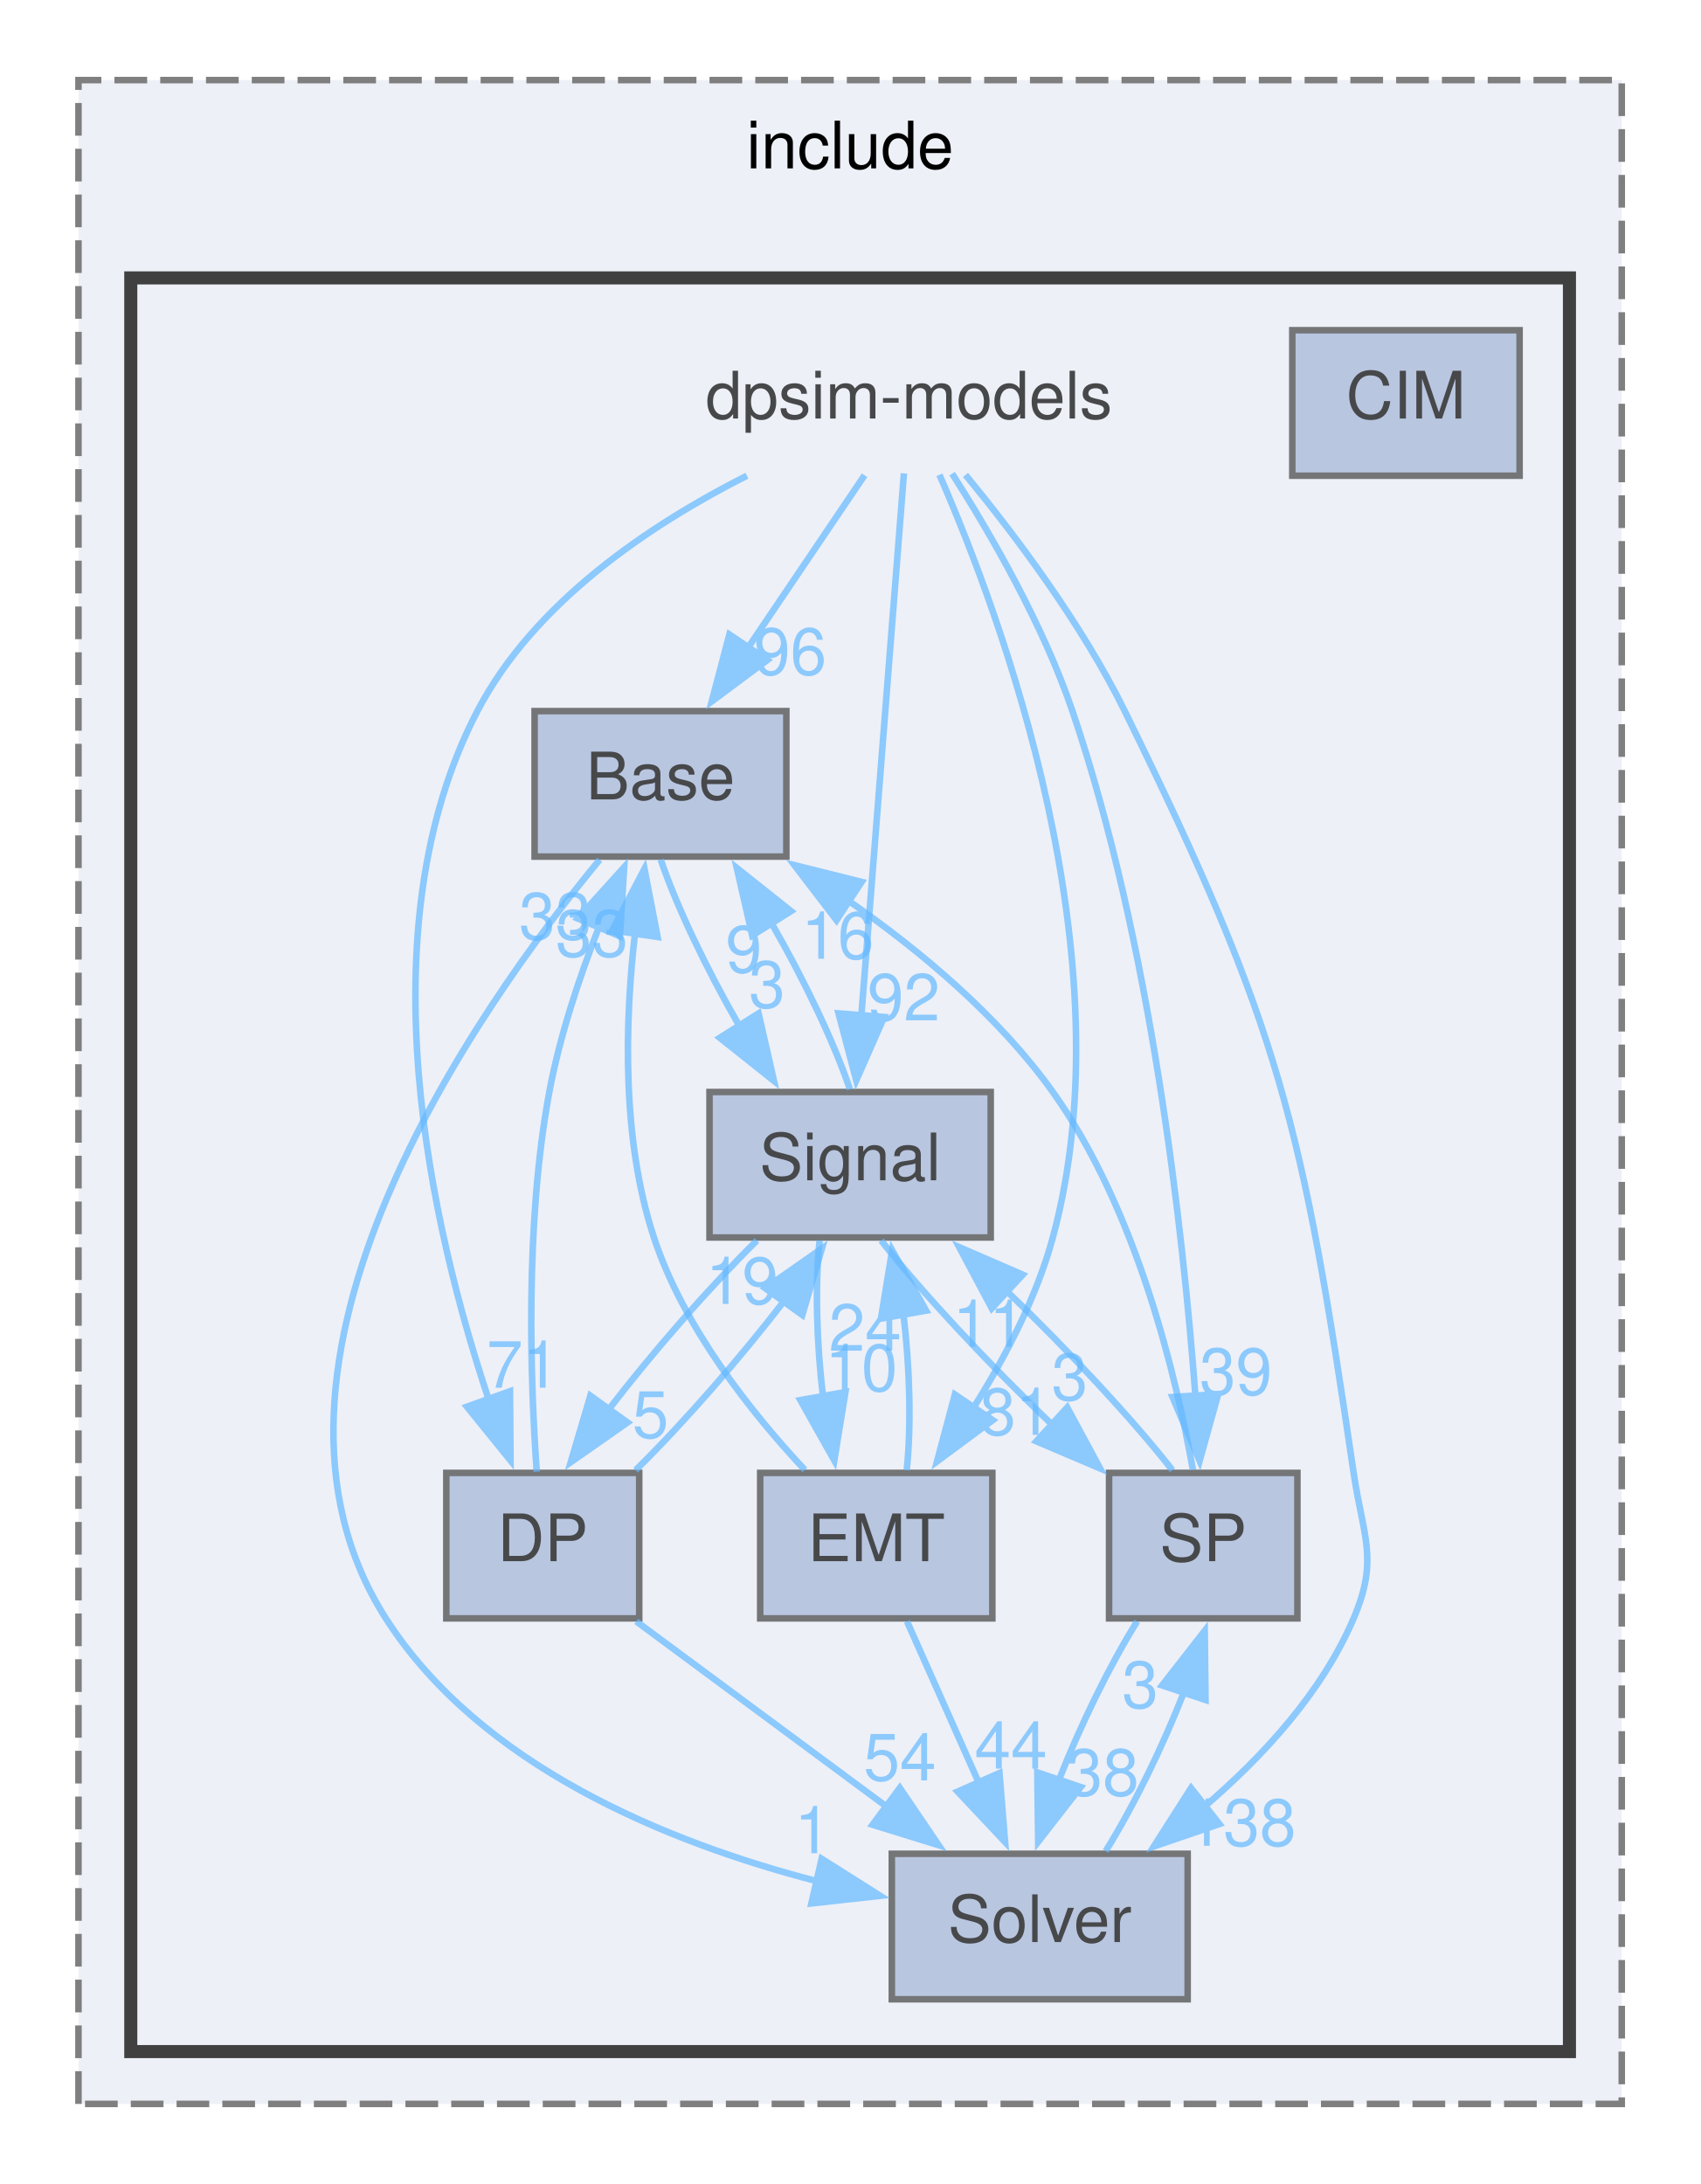
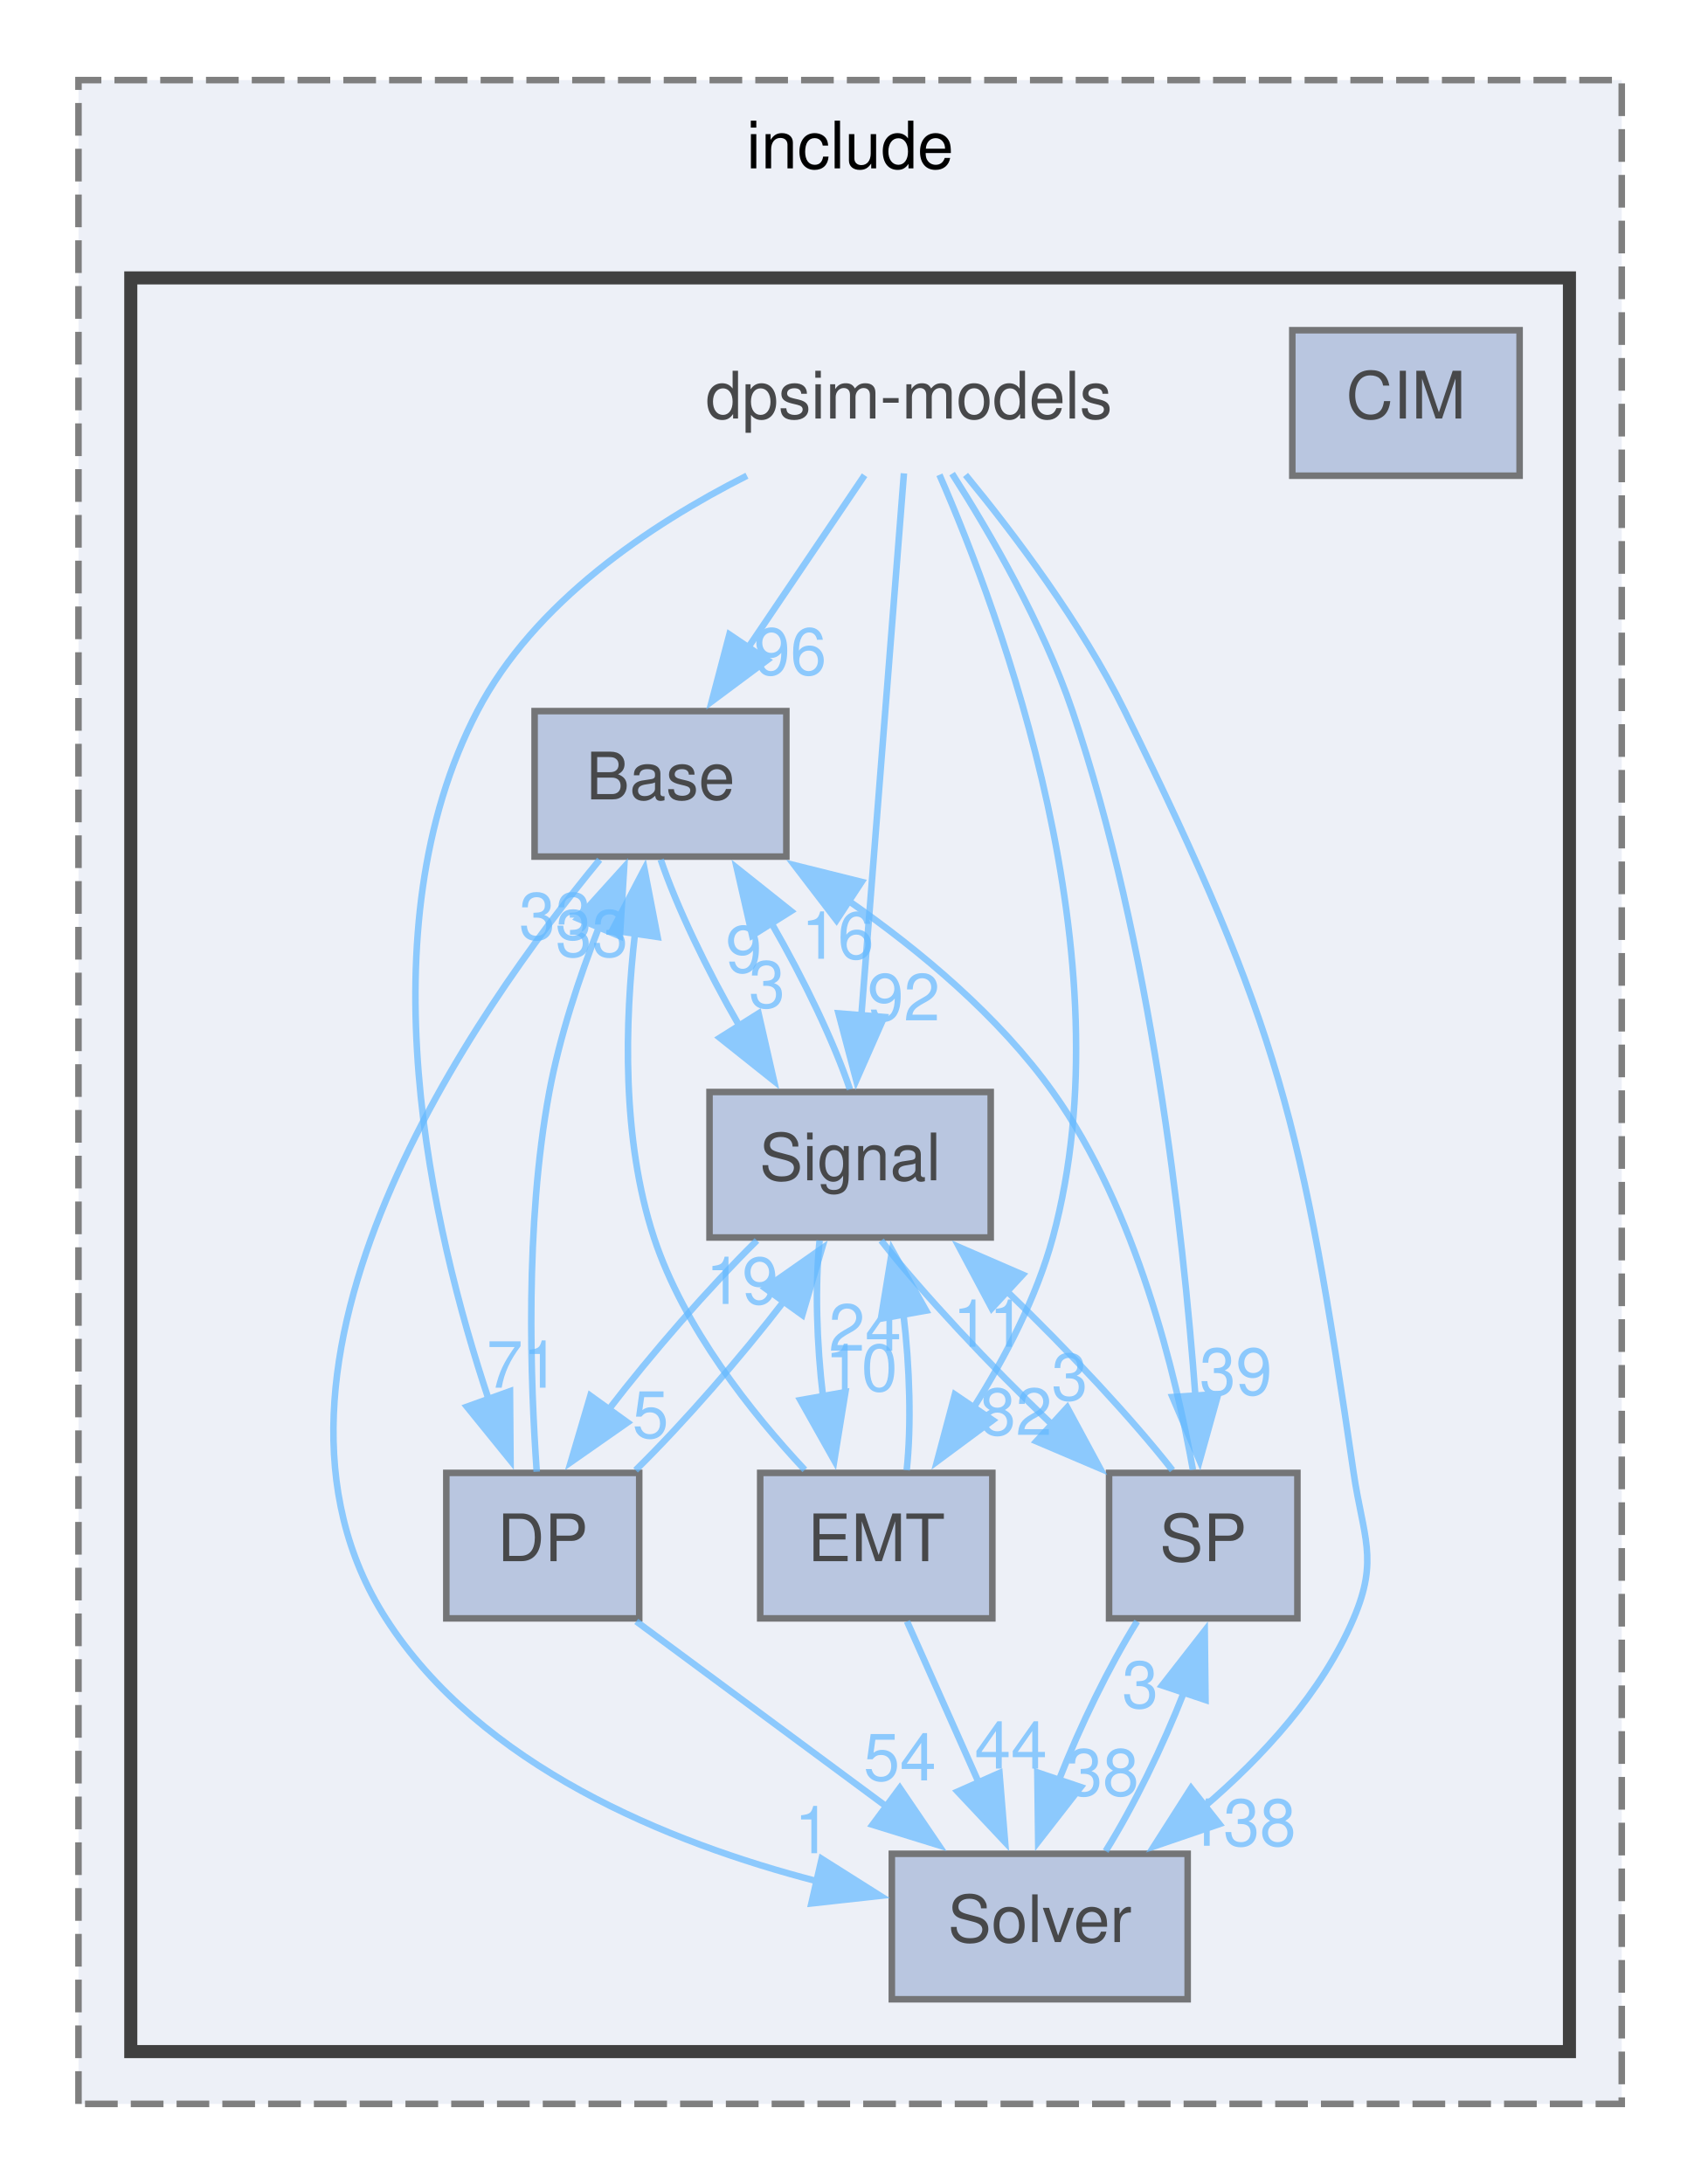
<svg xmlns="http://www.w3.org/2000/svg" xmlns:xlink="http://www.w3.org/1999/xlink" width="260pt" height="334pt" viewBox="0.00 0.00 260.00 333.50">
  <svg id="main" version="1.1" xml:space="preserve">
    <style type="text/css">
.node, .edge {opacity: 0.7;}
.node.selected, .edge.selected {opacity: 1;}
.edge:hover path { stroke: red; }
.edge:hover polygon { stroke: red; fill: red; }
</style>
    <svg id="graph" class="graph">
      <g id="graph0" class="graph" transform="scale(1 1) rotate(0) translate(4 329.5)">
        <g id="clust1" class="cluster">
          <g id="a_clust1">
            <a xlink:href="dir_1247628433d32dacb883bd6358d8ae70.html" target="_top" xlink:title="include">
              <polygon fill="#edf0f7" stroke="#7f7f7f" stroke-dasharray="5,2" points="8,-8 8,-317.5 244,-317.5 244,-8 8,-8" />
              <text text-anchor="middle" x="126" y="-304" font-family="Helvetica,sans-Serif" font-size="10.00">include</text>
            </a>
          </g>
        </g>
        <g id="clust2" class="cluster">
          <g id="a_clust2">
            <a xlink:href="dir_d7cbd78282fbd8dd3f259b7cbd89a493.html" target="_top">
              <polygon fill="#edf0f7" stroke="#404040" stroke-width="2" points="16,-16 16,-287.25 236,-287.25 236,-16 16,-16" />
            </a>
          </g>
        </g>
        <g id="node1" class="node">
          <text text-anchor="middle" x="135" y="-265.75" font-family="Helvetica,sans-Serif" font-size="10.00">dpsim-models</text>
        </g>
        <g id="node2" class="node">
          <g id="a_node2">
            <a xlink:href="dir_7aeedf4198247b218c530e3581ac7557.html" target="_top" xlink:title="Base">
              <polygon fill="#a2b4d6" stroke="#404040" points="116.25,-221 77.75,-221 77.75,-198.75 116.25,-198.75 116.25,-221" />
              <text text-anchor="middle" x="97" y="-207.5" font-family="Helvetica,sans-Serif" font-size="10.00">Base</text>
            </a>
          </g>
        </g>
        <g id="edge2" class="edge">
          <g id="a_edge2">
            <a xlink:href="dir_000013_000000.html" target="_top">
              <path fill="none" stroke="#63b8ff" d="M128.21,-257.07C123.24,-249.72 116.35,-239.52 110.31,-230.57" />
              <polygon fill="#63b8ff" stroke="#63b8ff" points="113.34,-228.81 104.84,-222.48 107.54,-232.72 113.34,-228.81" />
            </a>
          </g>
          <g id="a_edge2-headlabel">
            <a xlink:href="dir_000013_000000.html" target="_top" xlink:title="96">
              <text text-anchor="middle" x="116.85" y="-226.57" font-family="Helvetica,sans-Serif" font-size="10.00" fill="#63b8ff">96</text>
            </a>
          </g>
        </g>
        <g id="node4" class="node">
          <g id="a_node4">
            <a xlink:href="dir_88adc964ffa02c1923288cb07a48abab.html" target="_top" xlink:title="DP">
              <polygon fill="#a2b4d6" stroke="#404040" points="93.75,-104.5 64.25,-104.5 64.25,-82.25 93.75,-82.25 93.75,-104.5" />
              <text text-anchor="middle" x="79" y="-91" font-family="Helvetica,sans-Serif" font-size="10.00">DP</text>
            </a>
          </g>
        </g>
        <g id="edge3" class="edge">
          <g id="a_edge3">
            <a xlink:href="dir_000013_000008.html" target="_top">
              <path fill="none" stroke="#63b8ff" d="M110.22,-257C95.33,-249.47 77.66,-237.61 69,-221 51.5,-187.42 61.97,-141.92 70.77,-115.6" />
              <polygon fill="#63b8ff" stroke="#63b8ff" points="73.99,-116.99 74.07,-106.39 67.4,-114.62 73.99,-116.99" />
            </a>
          </g>
          <g id="a_edge3-headlabel">
            <a xlink:href="dir_000013_000008.html" target="_top" xlink:title="71">
              <text text-anchor="middle" x="75.96" y="-117.53" font-family="Helvetica,sans-Serif" font-size="10.00" fill="#63b8ff">71</text>
            </a>
          </g>
        </g>
        <g id="node5" class="node">
          <g id="a_node5">
            <a xlink:href="dir_0ab18182ec9e12ca28df221a97888cf8.html" target="_top" xlink:title="EMT">
              <polygon fill="#a2b4d6" stroke="#404040" points="147.75,-104.5 112.25,-104.5 112.25,-82.25 147.75,-82.25 147.75,-104.5" />
              <text text-anchor="middle" x="130" y="-91" font-family="Helvetica,sans-Serif" font-size="10.00">EMT</text>
            </a>
          </g>
        </g>
        <g id="edge1" class="edge">
          <g id="a_edge1">
            <a xlink:href="dir_000013_000016.html" target="_top">
              <path fill="none" stroke="#63b8ff" d="M139.66,-257.14C149.08,-235.57 168.56,-183.14 157,-140.5 154.53,-131.39 149.76,-122.23 144.9,-114.51" />
              <polygon fill="#63b8ff" stroke="#63b8ff" points="147.81,-112.56 139.29,-106.25 142.02,-116.49 147.81,-112.56" />
            </a>
          </g>
          <g id="a_edge1-headlabel">
-             <a xlink:href="dir_000013_000016.html" target="_top" xlink:title="81">
-               <text text-anchor="middle" x="151.33" y="-110.31" font-family="Helvetica,sans-Serif" font-size="10.00" fill="#63b8ff">81</text>
+             <a xlink:href="dir_000013_000016.html" target="_top" xlink:title="82">
+               <text text-anchor="middle" x="151.33" y="-110.31" font-family="Helvetica,sans-Serif" font-size="10.00" fill="#63b8ff">82</text>
            </a>
          </g>
        </g>
        <g id="node6" class="node">
          <g id="a_node6">
            <a xlink:href="dir_9ee3725555df841850f10a3655158b62.html" target="_top" xlink:title="Signal">
              <polygon fill="#a2b4d6" stroke="#404040" points="147.5,-162.75 104.5,-162.75 104.5,-140.5 147.5,-140.5 147.5,-162.75" />
              <text text-anchor="middle" x="126" y="-149.25" font-family="Helvetica,sans-Serif" font-size="10.00">Signal</text>
            </a>
          </g>
        </g>
        <g id="edge4" class="edge">
          <g id="a_edge4">
            <a xlink:href="dir_000013_000025.html" target="_top">
              <path fill="none" stroke="#63b8ff" d="M134.23,-257.36C132.79,-239.04 129.65,-199.11 127.7,-174.19" />
              <polygon fill="#63b8ff" stroke="#63b8ff" points="131.21,-174.22 126.94,-164.53 124.23,-174.77 131.21,-174.22" />
            </a>
          </g>
          <g id="a_edge4-headlabel">
            <a xlink:href="dir_000013_000025.html" target="_top" xlink:title="92">
              <text text-anchor="middle" x="134.2" y="-173.7" font-family="Helvetica,sans-Serif" font-size="10.00" fill="#63b8ff">92</text>
            </a>
          </g>
        </g>
        <g id="node7" class="node">
          <g id="a_node7">
            <a xlink:href="dir_c606c461256b0aa853babb18ff6844c9.html" target="_top" xlink:title="Solver">
              <polygon fill="#a2b4d6" stroke="#404040" points="177.62,-46.25 132.38,-46.25 132.38,-24 177.62,-24 177.62,-46.25" />
              <text text-anchor="middle" x="155" y="-32.75" font-family="Helvetica,sans-Serif" font-size="10.00">Solver</text>
            </a>
          </g>
        </g>
        <g id="edge5" class="edge">
          <g id="a_edge5">
            <a xlink:href="dir_000013_000027.html" target="_top">
              <path fill="none" stroke="#63b8ff" d="M143.65,-257.12C151.01,-248.18 161.4,-234.43 168,-221 191.83,-172.47 195.14,-157.99 203,-104.5 204.44,-94.72 206.88,-91.35 203,-82.25 198.18,-70.93 189.06,-61.04 180.06,-53.36" />
              <polygon fill="#63b8ff" stroke="#63b8ff" points="182.47,-50.8 172.44,-47.37 178.14,-56.3 182.47,-50.8" />
            </a>
          </g>
          <g id="a_edge5-headlabel">
            <a xlink:href="dir_000013_000027.html" target="_top" xlink:title="138">
              <text text-anchor="middle" x="185.86" y="-47.48" font-family="Helvetica,sans-Serif" font-size="10.00" fill="#63b8ff">138</text>
            </a>
          </g>
        </g>
        <g id="node8" class="node">
          <g id="a_node8">
            <a xlink:href="dir_f1aa5ad90a32925ab029214aac6a40f0.html" target="_top" xlink:title="SP">
              <polygon fill="#a2b4d6" stroke="#404040" points="194.4,-104.5 165.6,-104.5 165.6,-82.25 194.4,-82.25 194.4,-104.5" />
              <text text-anchor="middle" x="180" y="-91" font-family="Helvetica,sans-Serif" font-size="10.00">SP</text>
            </a>
          </g>
        </g>
        <g id="edge6" class="edge">
          <g id="a_edge6">
            <a xlink:href="dir_000013_000029.html" target="_top">
              <path fill="none" stroke="#63b8ff" d="M141.6,-257.32C147.37,-248.28 155.5,-234.29 160,-221 172.04,-185.48 176.89,-141.85 178.81,-116.18" />
              <polygon fill="#63b8ff" stroke="#63b8ff" points="182.29,-116.55 179.45,-106.35 175.3,-116.1 182.29,-116.55" />
            </a>
          </g>
          <g id="a_edge6-headlabel">
            <a xlink:href="dir_000013_000029.html" target="_top" xlink:title="39">
              <text text-anchor="middle" x="184.99" y="-116.44" font-family="Helvetica,sans-Serif" font-size="10.00" fill="#63b8ff">39</text>
            </a>
          </g>
        </g>
        <g id="edge7" class="edge">
          <g id="a_edge7">
            <a xlink:href="dir_000000_000025.html" target="_top">
              <path fill="none" stroke="#63b8ff" d="M97.04,-198.29C99.46,-191.15 104.08,-181.48 109.05,-172.88" />
              <polygon fill="#63b8ff" stroke="#63b8ff" points="112,-174.77 114.36,-164.44 106.07,-171.04 112,-174.77" />
            </a>
          </g>
          <g id="a_edge7-headlabel">
            <a xlink:href="dir_000000_000025.html" target="_top" xlink:title="3">
              <text text-anchor="middle" x="113.29" y="-175.66" font-family="Helvetica,sans-Serif" font-size="10.00" fill="#63b8ff">3</text>
            </a>
          </g>
        </g>
        <g id="edge8" class="edge">
          <g id="a_edge8">
            <a xlink:href="dir_000000_000027.html" target="_top">
              <path fill="none" stroke="#63b8ff" d="M87.7,-198.27C68.92,-175.5 30.28,-120.88 55,-82.25 69.46,-59.66 98.1,-47.97 121.04,-42.03" />
              <polygon fill="#63b8ff" stroke="#63b8ff" points="121.65,-45.48 130.61,-39.82 120.08,-38.66 121.65,-45.48" />
            </a>
          </g>
          <g id="a_edge8-headlabel">
            <a xlink:href="dir_000000_000027.html" target="_top" xlink:title="1">
              <text text-anchor="middle" x="120.26" y="-46.34" font-family="Helvetica,sans-Serif" font-size="10.00" fill="#63b8ff">1</text>
            </a>
          </g>
        </g>
        <g id="node3" class="node">
          <g id="a_node3">
            <a xlink:href="dir_a9c691b177dbebb73f52e25c6600c5a3.html" target="_top" xlink:title="CIM">
              <polygon fill="#a2b4d6" stroke="#404040" points="228.38,-279.25 193.62,-279.25 193.62,-257 228.38,-257 228.38,-279.25" />
              <text text-anchor="middle" x="211" y="-265.75" font-family="Helvetica,sans-Serif" font-size="10.00">CIM</text>
            </a>
          </g>
        </g>
        <g id="edge9" class="edge">
          <g id="a_edge9">
            <a xlink:href="dir_000008_000000.html" target="_top">
              <path fill="none" stroke="#63b8ff" d="M78.08,-104.68C77.12,-118.15 76.22,-142.44 80,-162.75 81.58,-171.22 84.55,-180.18 87.58,-187.93" />
              <polygon fill="#63b8ff" stroke="#63b8ff" points="84.35,-189.28 91.45,-197.14 90.8,-186.57 84.35,-189.28" />
            </a>
          </g>
          <g id="a_edge9-headlabel">
            <a xlink:href="dir_000008_000000.html" target="_top" xlink:title="33">
              <text text-anchor="middle" x="80.93" y="-186.09" font-family="Helvetica,sans-Serif" font-size="10.00" fill="#63b8ff">33</text>
            </a>
          </g>
        </g>
        <g id="edge10" class="edge">
          <g id="a_edge10">
            <a xlink:href="dir_000008_000025.html" target="_top">
              <path fill="none" stroke="#63b8ff" d="M93.2,-104.91C100.6,-112.2 109.26,-122.14 115.98,-130.88" />
              <polygon fill="#63b8ff" stroke="#63b8ff" points="113.01,-132.74 121.69,-138.82 118.69,-128.65 113.01,-132.74" />
            </a>
          </g>
          <g id="a_edge10-headlabel">
            <a xlink:href="dir_000008_000025.html" target="_top" xlink:title="19">
              <text text-anchor="middle" x="109.49" y="-130.34" font-family="Helvetica,sans-Serif" font-size="10.00" fill="#63b8ff">19</text>
            </a>
          </g>
        </g>
        <g id="edge11" class="edge">
          <g id="a_edge11">
            <a xlink:href="dir_000008_000027.html" target="_top">
              <path fill="none" stroke="#63b8ff" d="M93.3,-81.79C104.12,-73.78 119.23,-62.6 131.78,-53.31" />
              <polygon fill="#63b8ff" stroke="#63b8ff" points="133.6,-56.32 139.55,-47.56 129.43,-50.69 133.6,-56.32" />
            </a>
          </g>
          <g id="a_edge11-headlabel">
            <a xlink:href="dir_000008_000027.html" target="_top" xlink:title="54">
              <text text-anchor="middle" x="133.61" y="-57.47" font-family="Helvetica,sans-Serif" font-size="10.00" fill="#63b8ff">54</text>
            </a>
          </g>
        </g>
        <g id="edge12" class="edge">
          <g id="a_edge12">
            <a xlink:href="dir_000016_000000.html" target="_top">
              <path fill="none" stroke="#63b8ff" d="M119.07,-104.96C110.96,-113.64 100.54,-126.7 96,-140.5 91.06,-155.52 91.53,-173.43 93.12,-187.15" />
              <polygon fill="#63b8ff" stroke="#63b8ff" points="89.63,-187.48 94.55,-196.87 96.56,-186.46 89.63,-187.48" />
            </a>
          </g>
          <g id="a_edge12-headlabel">
            <a xlink:href="dir_000016_000000.html" target="_top" xlink:title="33">
              <text text-anchor="middle" x="86.52" y="-183.46" font-family="Helvetica,sans-Serif" font-size="10.00" fill="#63b8ff">33</text>
            </a>
          </g>
        </g>
        <g id="edge13" class="edge">
          <g id="a_edge13">
            <a xlink:href="dir_000016_000025.html" target="_top">
              <path fill="none" stroke="#63b8ff" d="M134.65,-104.91C135.38,-111.65 135.14,-120.66 134.14,-128.89" />
              <polygon fill="#63b8ff" stroke="#63b8ff" points="130.72,-128.1 132.43,-138.55 137.62,-129.32 130.72,-128.1" />
            </a>
          </g>
          <g id="a_edge13-headlabel">
            <a xlink:href="dir_000016_000025.html" target="_top" xlink:title="24">
              <text text-anchor="middle" x="128.29" y="-123.18" font-family="Helvetica,sans-Serif" font-size="10.00" fill="#63b8ff">24</text>
            </a>
          </g>
        </g>
        <g id="edge14" class="edge">
          <g id="a_edge14">
            <a xlink:href="dir_000016_000027.html" target="_top">
              <path fill="none" stroke="#63b8ff" d="M134.7,-81.79C137.81,-74.8 141.99,-65.4 145.75,-56.95" />
              <polygon fill="#63b8ff" stroke="#63b8ff" points="148.84,-58.6 149.7,-48.04 142.44,-55.76 148.84,-58.6" />
            </a>
          </g>
          <g id="a_edge14-headlabel">
            <a xlink:href="dir_000016_000027.html" target="_top" xlink:title="44">
              <text text-anchor="middle" x="150.59" y="-59.28" font-family="Helvetica,sans-Serif" font-size="10.00" fill="#63b8ff">44</text>
            </a>
          </g>
        </g>
        <g id="edge16" class="edge">
          <g id="a_edge16">
            <a xlink:href="dir_000025_000000.html" target="_top">
              <path fill="none" stroke="#63b8ff" d="M125.97,-163.16C123.57,-170.3 118.95,-179.96 113.98,-188.57" />
              <polygon fill="#63b8ff" stroke="#63b8ff" points="111.03,-186.68 108.67,-197.01 116.96,-190.41 111.03,-186.68" />
            </a>
          </g>
          <g id="a_edge16-headlabel">
            <a xlink:href="dir_000025_000000.html" target="_top" xlink:title="9">
              <text text-anchor="middle" x="109.74" y="-181.04" font-family="Helvetica,sans-Serif" font-size="10.00" fill="#63b8ff">9</text>
            </a>
          </g>
        </g>
        <g id="edge17" class="edge">
          <g id="a_edge17">
            <a xlink:href="dir_000025_000008.html" target="_top">
              <path fill="none" stroke="#63b8ff" d="M111.75,-140.04C104.34,-132.74 95.69,-122.8 88.98,-114.06" />
              <polygon fill="#63b8ff" stroke="#63b8ff" points="91.96,-112.21 83.28,-106.14 86.28,-116.3 91.96,-112.21" />
            </a>
          </g>
          <g id="a_edge17-headlabel">
            <a xlink:href="dir_000025_000008.html" target="_top" xlink:title="5">
              <text text-anchor="middle" x="95.48" y="-109.87" font-family="Helvetica,sans-Serif" font-size="10.00" fill="#63b8ff">5</text>
            </a>
          </g>
        </g>
        <g id="edge15" class="edge">
          <g id="a_edge15">
            <a xlink:href="dir_000025_000016.html" target="_top">
              <path fill="none" stroke="#63b8ff" d="M121.34,-140.04C120.62,-133.29 120.87,-124.28 121.87,-116.05" />
              <polygon fill="#63b8ff" stroke="#63b8ff" points="125.28,-116.86 123.58,-106.4 118.39,-115.63 125.28,-116.86" />
            </a>
          </g>
          <g id="a_edge15-headlabel">
            <a xlink:href="dir_000025_000016.html" target="_top" xlink:title="10">
              <text text-anchor="middle" x="127.71" y="-117.03" font-family="Helvetica,sans-Serif" font-size="10.00" fill="#63b8ff">10</text>
            </a>
          </g>
        </g>
        <g id="edge18" class="edge">
          <g id="a_edge18">
            <a xlink:href="dir_000025_000029.html" target="_top">
              <path fill="none" stroke="#63b8ff" d="M130.75,-140.04C136.98,-132.07 147.36,-120.96 157.08,-111.7" />
              <polygon fill="#63b8ff" stroke="#63b8ff" points="159.2,-114.5 164.23,-105.18 154.48,-109.33 159.2,-114.5" />
            </a>
          </g>
          <g id="a_edge18-headlabel">
            <a xlink:href="dir_000025_000029.html" target="_top" xlink:title="3">
              <text text-anchor="middle" x="159.58" y="-115.63" font-family="Helvetica,sans-Serif" font-size="10.00" fill="#63b8ff">3</text>
            </a>
          </g>
        </g>
        <g id="edge19" class="edge">
          <g id="a_edge19">
            <a xlink:href="dir_000027_000029.html" target="_top">
              <path fill="none" stroke="#63b8ff" d="M165.08,-46.66C169.34,-53.48 173.79,-62.62 177.04,-70.93" />
              <polygon fill="#63b8ff" stroke="#63b8ff" points="173.71,-72 180.23,-80.36 180.35,-69.77 173.71,-72" />
            </a>
          </g>
          <g id="a_edge19-headlabel">
            <a xlink:href="dir_000027_000029.html" target="_top" xlink:title="3">
              <text text-anchor="middle" x="170.36" y="-68.56" font-family="Helvetica,sans-Serif" font-size="10.00" fill="#63b8ff">3</text>
            </a>
          </g>
        </g>
        <g id="edge20" class="edge">
          <g id="a_edge20">
            <a xlink:href="dir_000029_000000.html" target="_top">
              <path fill="none" stroke="#63b8ff" d="M178.42,-104.98C175.88,-119.22 169.81,-144.81 157,-162.75 148.73,-174.33 136.73,-184.37 125.62,-192.09" />
              <polygon fill="#63b8ff" stroke="#63b8ff" points="123.92,-189.02 117.48,-197.44 127.76,-194.88 123.92,-189.02" />
            </a>
          </g>
          <g id="a_edge20-headlabel">
            <a xlink:href="dir_000029_000000.html" target="_top" xlink:title="16">
              <text text-anchor="middle" x="124.1" y="-183.13" font-family="Helvetica,sans-Serif" font-size="10.00" fill="#63b8ff">16</text>
            </a>
          </g>
        </g>
        <g id="edge21" class="edge">
          <g id="a_edge21">
            <a xlink:href="dir_000029_000025.html" target="_top">
              <path fill="none" stroke="#63b8ff" d="M175.29,-104.91C169.28,-112.6 159.41,-123.21 149.98,-132.28" />
              <polygon fill="#63b8ff" stroke="#63b8ff" points="147.66,-129.67 142.68,-139.02 152.4,-134.81 147.66,-129.67" />
            </a>
          </g>
          <g id="a_edge21-headlabel">
            <a xlink:href="dir_000029_000025.html" target="_top" xlink:title="11">
              <text text-anchor="middle" x="147.26" y="-123.79" font-family="Helvetica,sans-Serif" font-size="10.00" fill="#63b8ff">11</text>
            </a>
          </g>
        </g>
        <g id="edge22" class="edge">
          <g id="a_edge22">
            <a xlink:href="dir_000029_000027.html" target="_top">
              <path fill="none" stroke="#63b8ff" d="M169.89,-81.79C165.63,-74.96 161.18,-65.82 157.93,-57.52" />
              <polygon fill="#63b8ff" stroke="#63b8ff" points="161.27,-56.45 154.76,-48.09 154.63,-58.69 161.27,-56.45" />
            </a>
          </g>
          <g id="a_edge22-headlabel">
            <a xlink:href="dir_000029_000027.html" target="_top" xlink:title="38">
              <text text-anchor="middle" x="164.62" y="-55.15" font-family="Helvetica,sans-Serif" font-size="10.00" fill="#63b8ff">38</text>
            </a>
          </g>
        </g>
      </g>
    </svg>
  </svg>
  <style type="text/css">

[data-mouse-over-selected='false'] { opacity: 0.7; }
[data-mouse-over-selected='true']  { opacity: 1.0; }

</style>
</svg>
